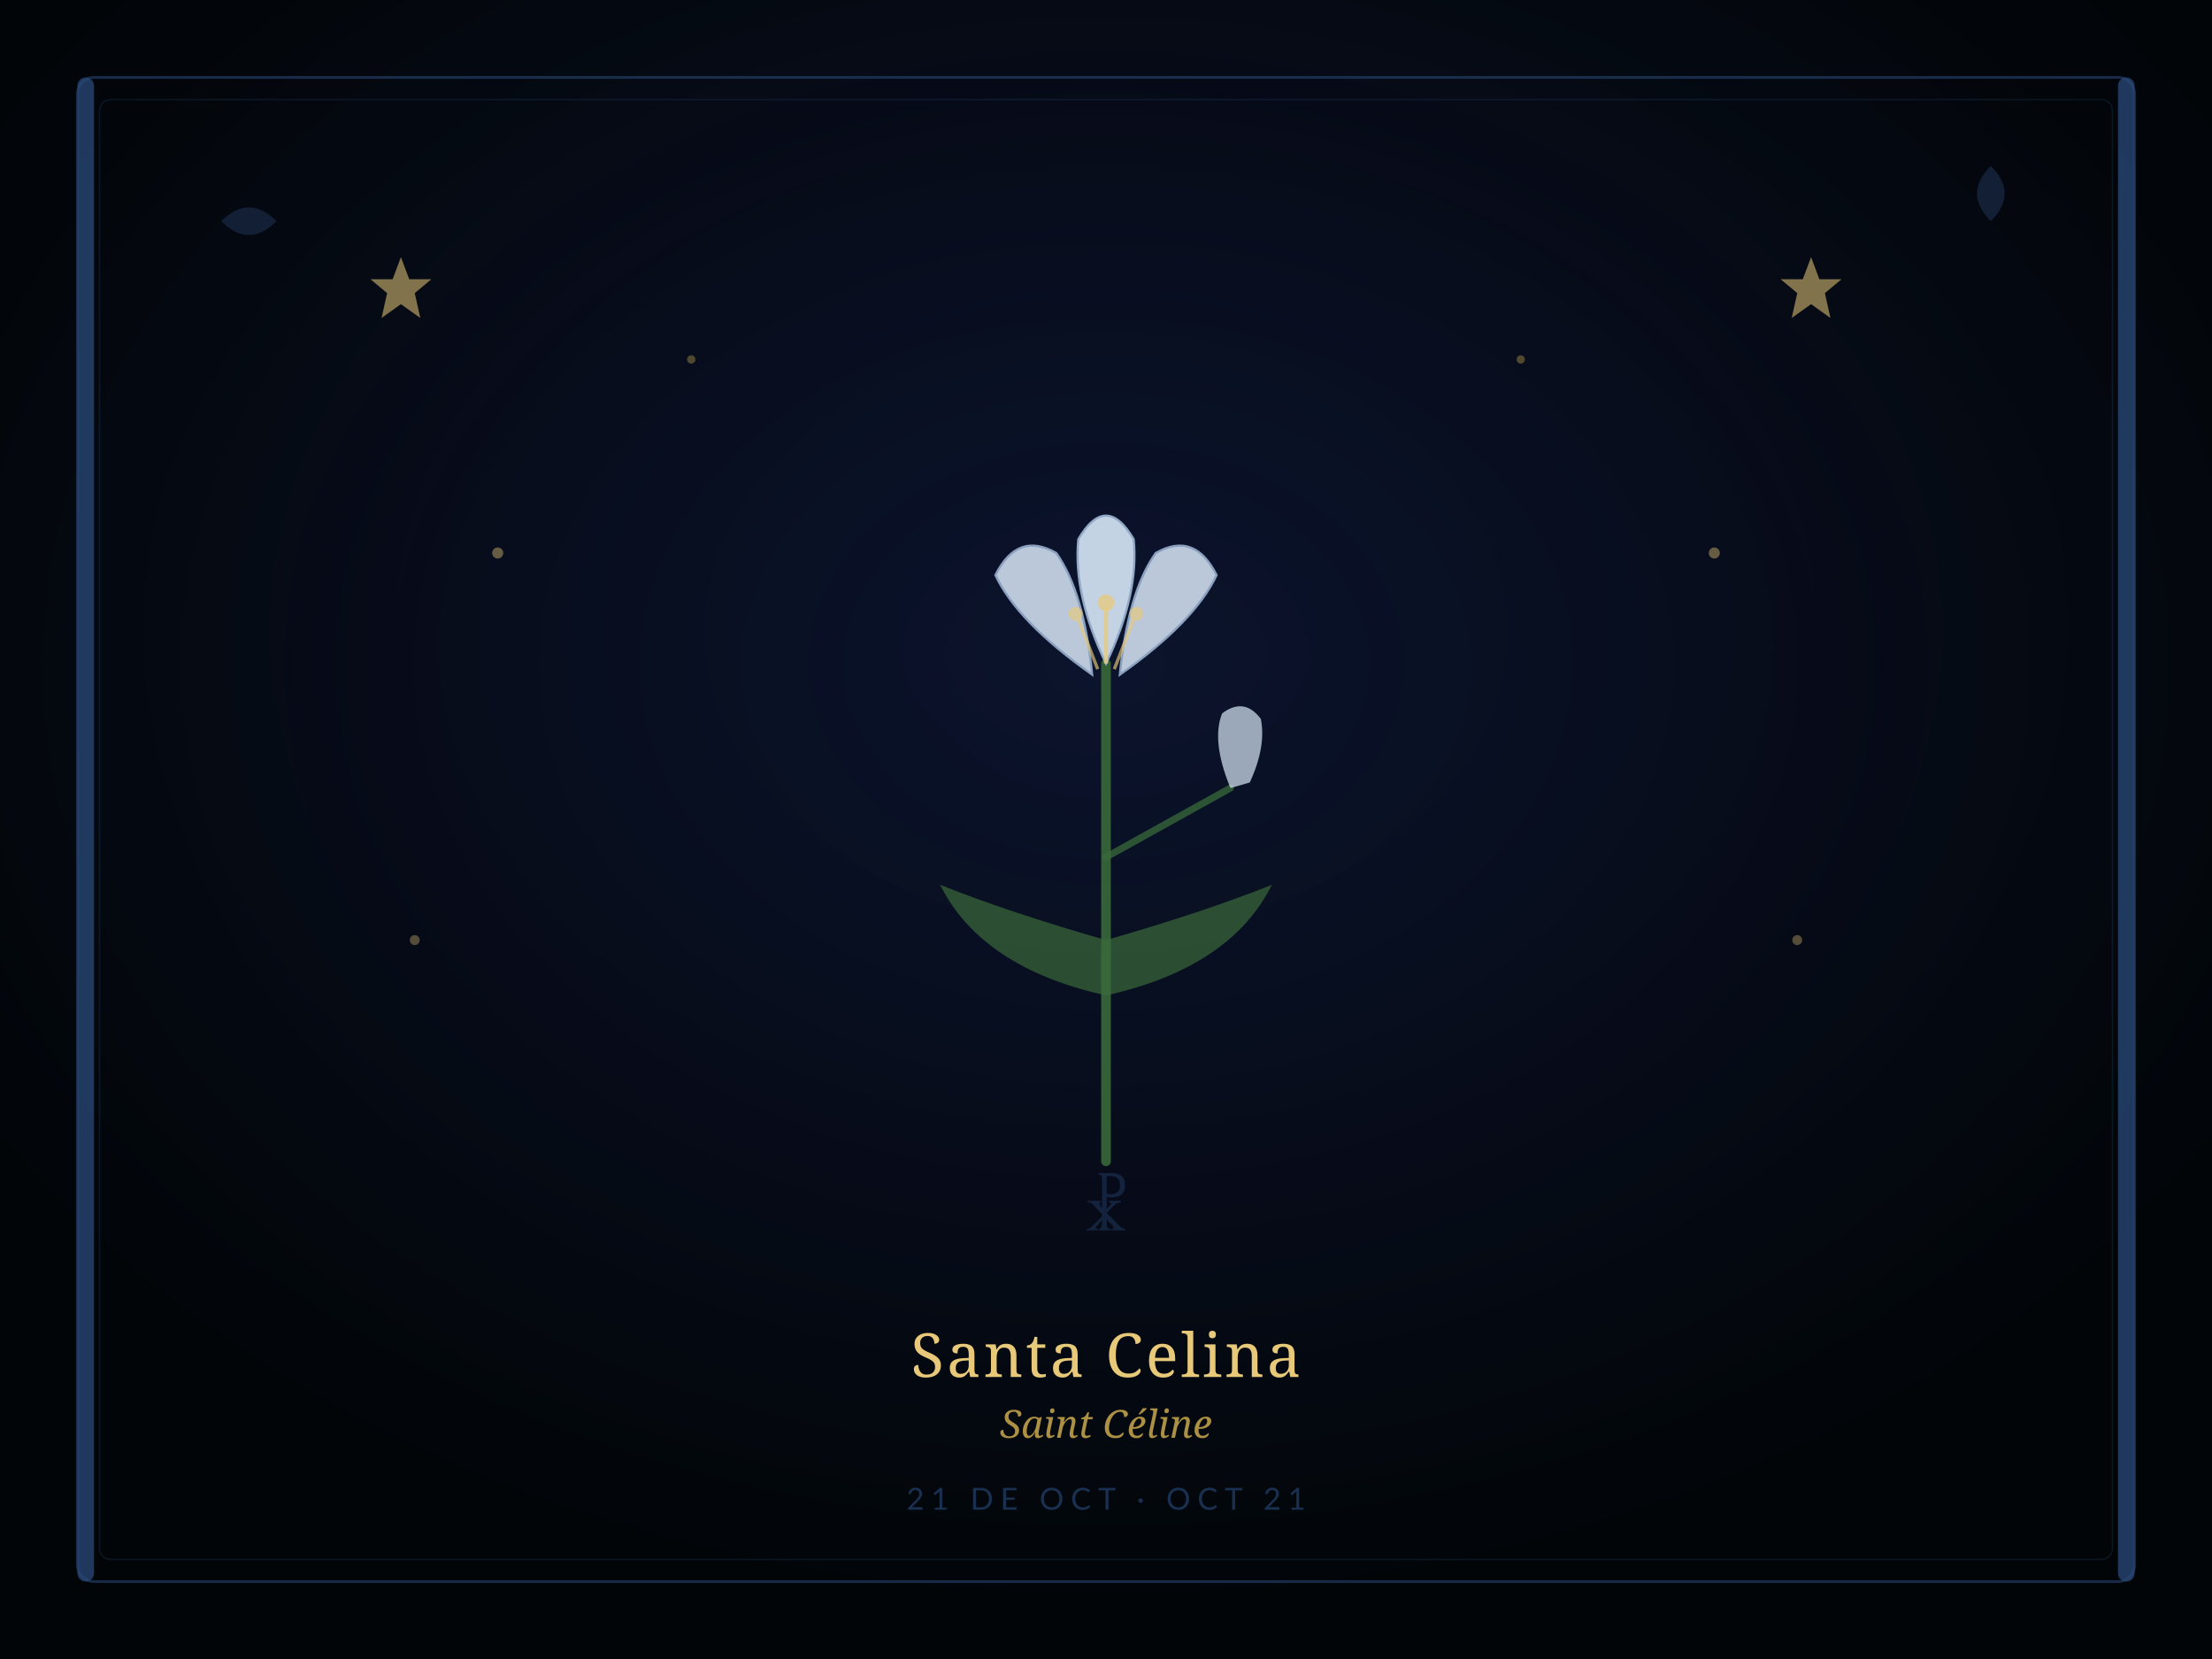
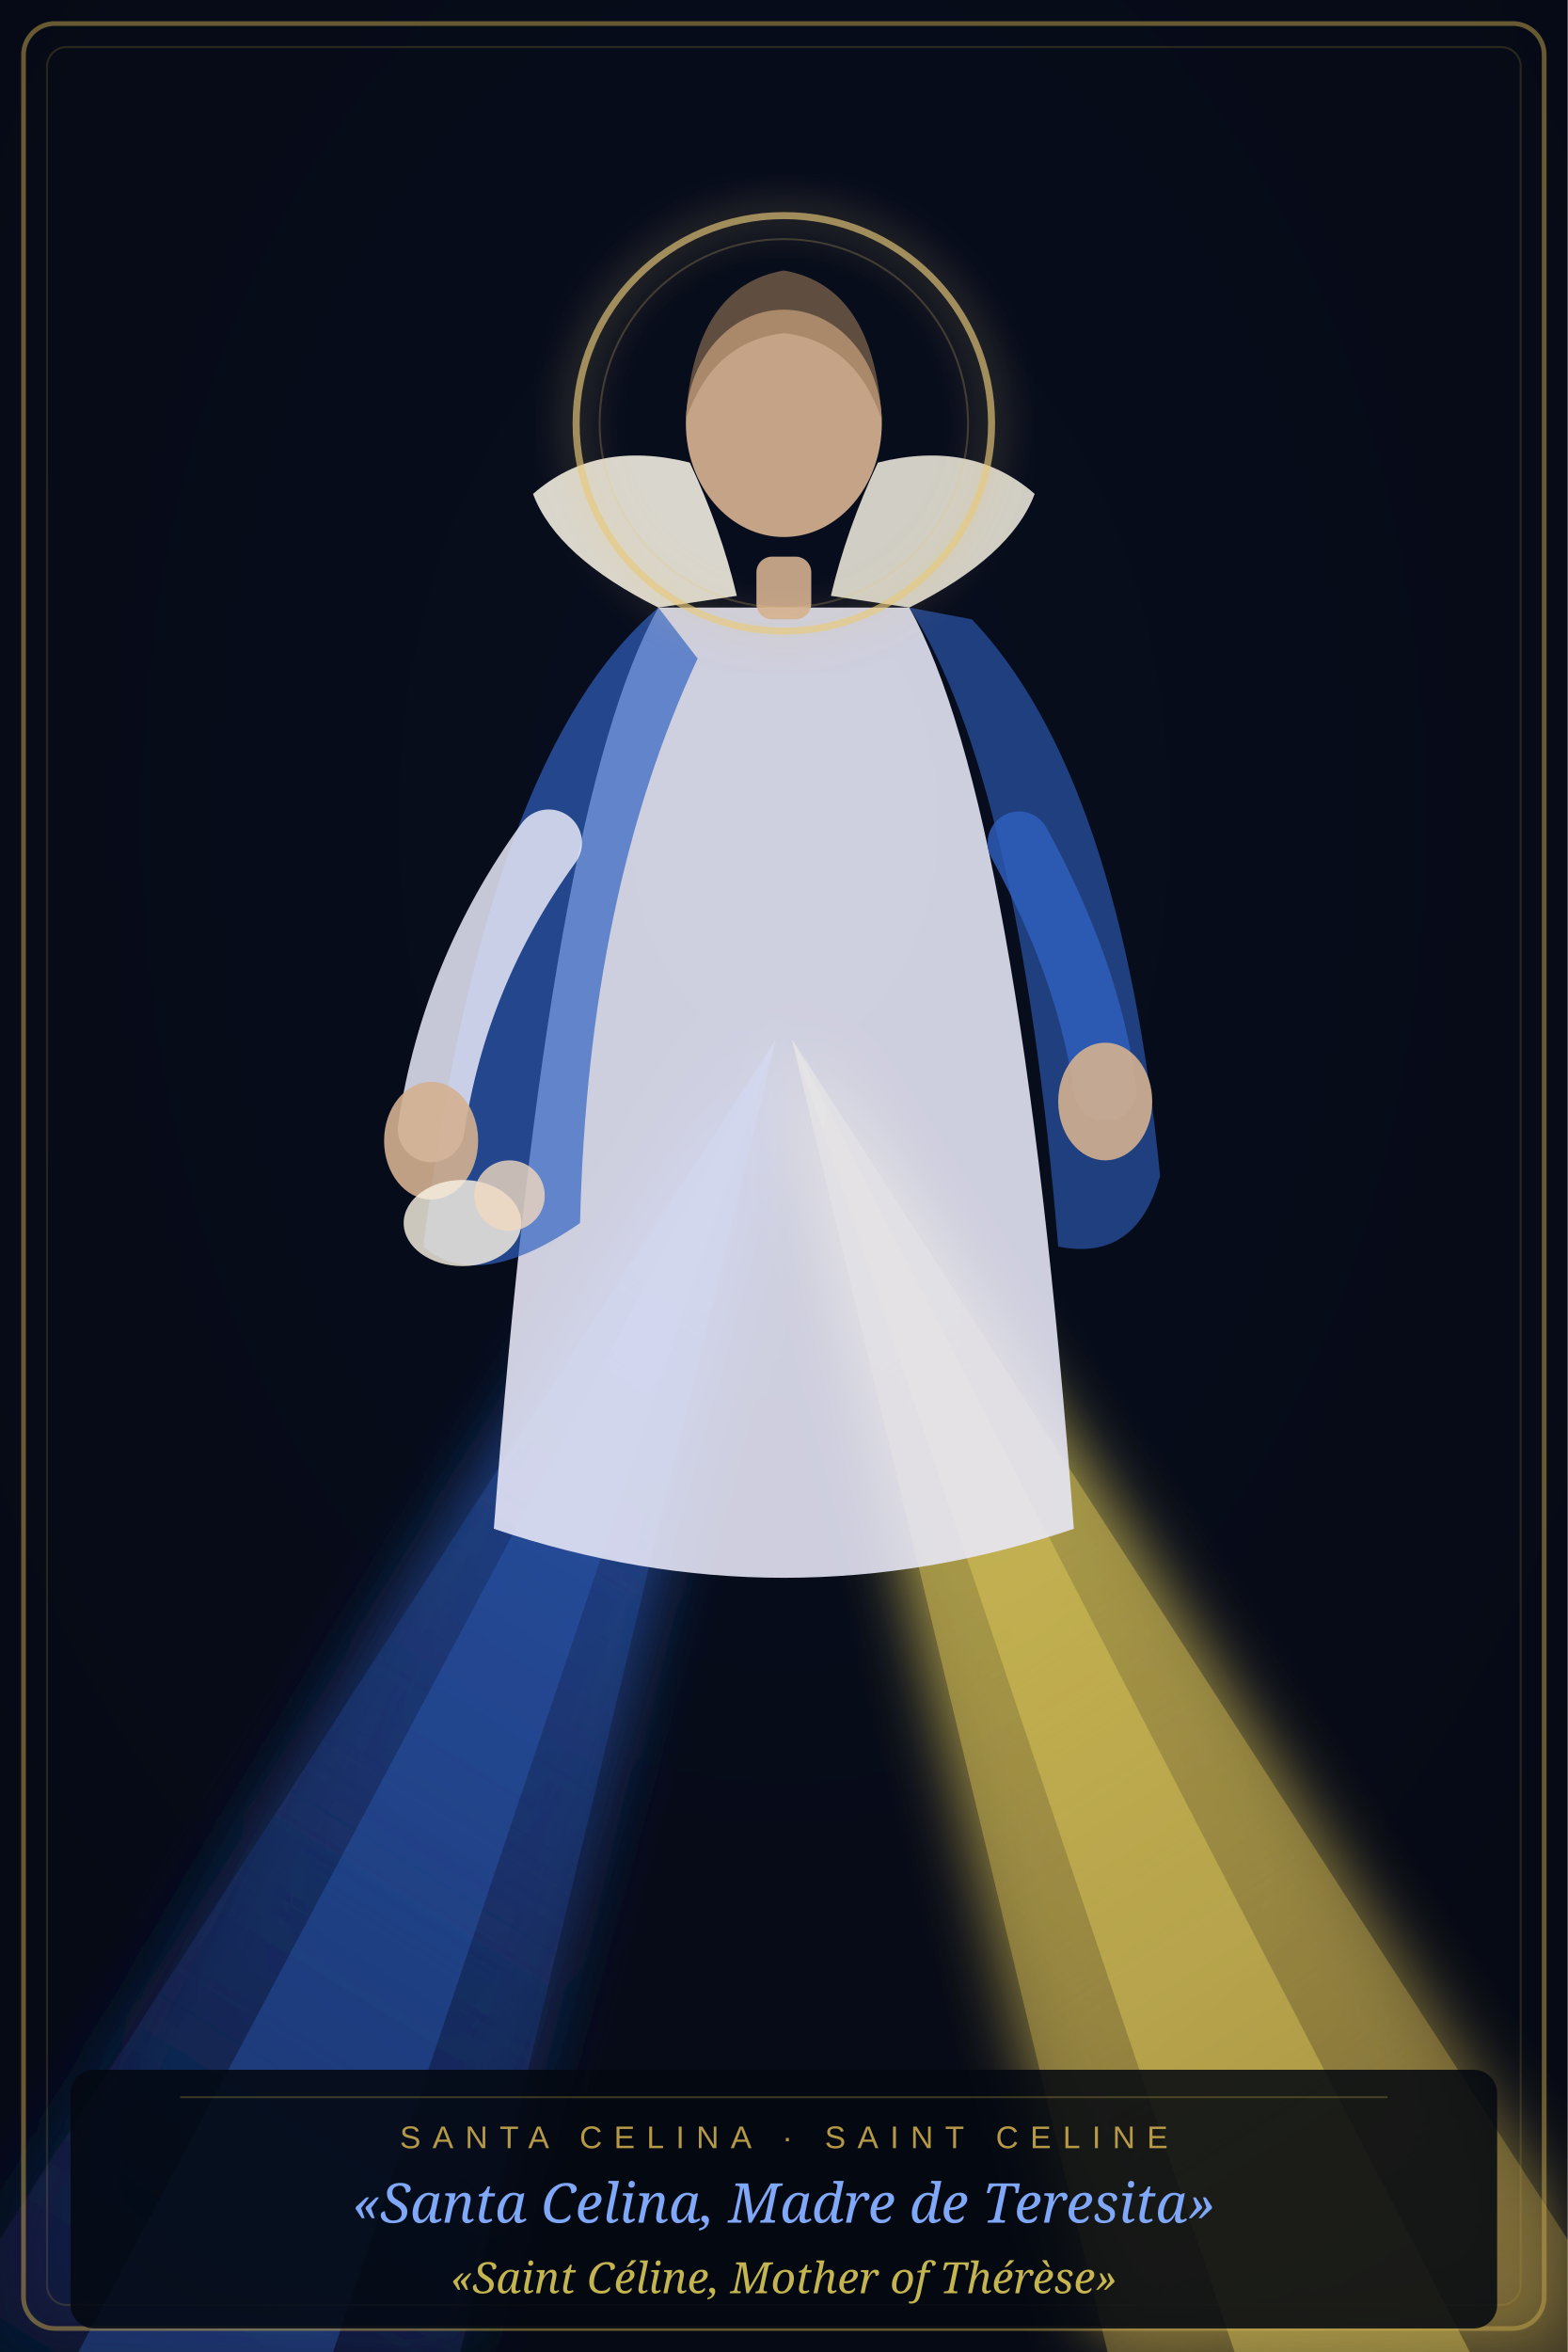
- <svg xmlns="http://www.w3.org/2000/svg" viewBox="0 0 800 600" width="800" height="600">
+ <svg xmlns="http://www.w3.org/2000/svg" viewBox="0 0 400 600">
  <defs>
-     <radialGradient id="celina-bg" cx="50%" cy="38%" r="60%">
-       <stop offset="0%" stop-color="#060a18" />
-       <stop offset="100%" stop-color="#020508" />
+     <radialGradient id="sce-bg" cx="50%" cy="35%" r="65%">
+       <stop offset="0%" stop-color="#080c1a" />
+       <stop offset="100%" stop-color="#040810" />
    </radialGradient>
-     <radialGradient id="celina-glow" cx="50%" cy="40%" r="55%">
-       <stop offset="0%" stop-color="rgba(30,55,120,0.22)" />
-       <stop offset="100%" stop-color="rgba(30,55,120,0)" />
-     </radialGradient>
+     <linearGradient id="sce-r1" x1="50%" y1="0%" x2="10%" y2="100%">
+       <stop offset="0%" stop-color="#3060c0" stop-opacity="1" />
+       <stop offset="100%" stop-color="#102050" stop-opacity="0.4" />
+     </linearGradient>
+     <linearGradient id="sce-r2" x1="50%" y1="0%" x2="90%" y2="100%">
+       <stop offset="0%" stop-color="#f5e060" stop-opacity="1" />
+       <stop offset="100%" stop-color="#c9a84c" stop-opacity="0.4" />
+     </linearGradient>
+     <filter id="sce-gl">
+       <feGaussianBlur stdDeviation="9" result="b" />
+       <feMerge>
+         <feMergeNode in="b" />
+         <feMergeNode in="b" />
+         <feMergeNode in="SourceGraphic" />
+       </feMerge>
+     </filter>
+     <filter id="sce-g2">
+       <feGaussianBlur stdDeviation="5" result="b" />
+       <feMerge>
+         <feMergeNode in="b" />
+         <feMergeNode in="SourceGraphic" />
+       </feMerge>
+     </filter>
  </defs>
-   <rect width="800" height="600" fill="url(#celina-bg)" />
-   <rect width="800" height="600" fill="url(#celina-glow)" />
-   <rect x="28" y="28" width="744" height="544" rx="6" fill="none" stroke="#2a4a7a" stroke-width="1" stroke-opacity="0.55" />
-   <rect x="36" y="36" width="728" height="528" rx="4" fill="none" stroke="#2a4a7a" stroke-width="0.5" stroke-opacity="0.25" />
-   <rect x="28" y="28" width="6" height="544" rx="3" fill="#2a4a7a" opacity="0.75" />
-   <rect x="766" y="28" width="6" height="544" rx="3" fill="#2a4a7a" opacity="0.75" />
-   <line x1="400" y1="420" x2="400" y2="240" stroke="#3a6a3a" stroke-width="3.5" stroke-linecap="round" opacity="0.88" />
-   <path d="M 400 360 Q 355 350 340 320 Q 365 330 400 340 Z" fill="#3a6a3a" opacity="0.70" />
-   <path d="M 400 360 Q 445 350 460 320 Q 435 330 400 340 Z" fill="#3a6a3a" opacity="0.70" />
-   <path d="M 400 240 Q 388 215 390 195 Q 400 178 410 195 Q 412 215 400 240 Z" fill="#d8e8f8" stroke="#a0b8d8" stroke-width="0.8" opacity="0.90" />
-   <path d="M 395 244 Q 368 225 360 208 Q 368 192 382 200 Q 392 214 395 244 Z" fill="#d8e8f8" stroke="#a0b8d8" stroke-width="0.8" opacity="0.85" />
-   <path d="M 405 244 Q 432 225 440 208 Q 432 192 418 200 Q 408 214 405 244 Z" fill="#d8e8f8" stroke="#a0b8d8" stroke-width="0.8" opacity="0.85" />
-   <line x1="400" y1="240" x2="400" y2="220" stroke="#e8c97a" stroke-width="1.5" opacity="0.75" />
-   <circle cx="400" cy="218" r="3" fill="#e8c97a" opacity="0.75" />
-   <line x1="397" y1="242" x2="390" y2="224" stroke="#e8c97a" stroke-width="1.2" opacity="0.65" />
-   <circle cx="389" cy="222" r="2.5" fill="#e8c97a" opacity="0.65" />
-   <line x1="403" y1="242" x2="410" y2="224" stroke="#e8c97a" stroke-width="1.2" opacity="0.65" />
-   <circle cx="411" cy="222" r="2.5" fill="#e8c97a" opacity="0.65" />
-   <line x1="400" y1="310" x2="445" y2="285" stroke="#3a6a3a" stroke-width="2.5" stroke-linecap="round" opacity="0.75" />
-   <path d="M 445 285 Q 438 268 442 258 Q 450 252 456 260 Q 458 270 452 283 Z" fill="#d8e8f8" opacity="0.70" />
-   <g transform="translate(145,105)">
-     <polygon points="0,-12 3,-4 11,-4 5,1 7,10 0,5 -7,10 -5,1 -11,-4 -3,-4" fill="#e8c97a" opacity="0.55" />
-   </g>
-   <g transform="translate(655,105)">
-     <polygon points="0,-12 3,-4 11,-4 5,1 7,10 0,5 -7,10 -5,1 -11,-4 -3,-4" fill="#e8c97a" opacity="0.55" />
-   </g>
-   <circle cx="180" cy="200" r="2" fill="#e8c97a" opacity="0.42" />
-   <circle cx="620" cy="200" r="2" fill="#e8c97a" opacity="0.42" />
-   <circle cx="150" cy="340" r="1.8" fill="#e8c97a" opacity="0.35" />
-   <circle cx="650" cy="340" r="1.8" fill="#e8c97a" opacity="0.35" />
-   <circle cx="250" cy="130" r="1.5" fill="#c9a84c" opacity="0.38" />
-   <circle cx="550" cy="130" r="1.5" fill="#c9a84c" opacity="0.38" />
-   <text x="400" y="445" text-anchor="middle" font-family="Georgia, serif" font-size="28" fill="#2a4a7a" opacity="0.38">☧</text>
-   <path d="M 80 80 Q 90 70 100 80 Q 90 90 80 80 Z" fill="#2a4a7a" opacity="0.35" />
-   <path d="M 720 80 Q 730 70 720 60 Q 710 70 720 80 Z" fill="#2a4a7a" opacity="0.35" />
-   <text x="400" y="498" text-anchor="middle" font-family="Georgia, serif" font-size="22" fill="#e8c97a" letter-spacing="1">Santa Celina</text>
-   <text x="400" y="520" text-anchor="middle" font-family="Georgia, serif" font-size="14" fill="#c9a84c" font-style="italic" opacity="0.85">Saint Céline</text>
-   <text x="400" y="546" text-anchor="middle" font-family="Lato, sans-serif" font-size="11" fill="#1a3050" letter-spacing="2.5">21 DE OCT · OCT 21</text>
+   <rect width="400" height="600" fill="url(#sce-bg)" />
+   <rect width="400" height="600" fill="#102048" opacity="0.10" />
+   <polygon points="198,265 -25,610 115,610" fill="url(#sce-r1)" filter="url(#sce-gl)" opacity="0.72" />
+   <polygon points="198,265 20,600  85,600" fill="#3060c0" opacity="0.36" />
+   <polygon points="202,265 425,610 285,610" fill="url(#sce-r2)" filter="url(#sce-gl)" opacity="0.70" />
+   <polygon points="202,265 375,600 315,600" fill="#f5e060" opacity="0.34" />
+   <path d="M168,155 Q140,205 126,390 Q200,415 274,390 Q260,205 232,155 Z" fill="#e8e8f8" opacity="0.88" />
+   <path d="M168,155 Q124,192 108,318 Q122,330 148,312 Q150,228 178,168 Z" fill="#3060c0" opacity="0.68" />
+   <path d="M232,155 Q260,198 270,318 Q290,322 296,300 Q286,198 248,158 Z" fill="#3060c0" opacity="0.60" />
+   <path d="M140,215 Q116,248 110,288" stroke="#e8e8f8" stroke-width="17" fill="none" stroke-linecap="round" opacity="0.85" />
+   <path d="M260,215 Q278,248 282,278" stroke="#3060c0" stroke-width="16" fill="none" stroke-linecap="round" opacity="0.80" />
+   <ellipse cx="110" cy="291" rx="12" ry="15" fill="#d4b090" opacity="0.9" />
+   <ellipse cx="282" cy="281" rx="12" ry="15" fill="#d4b090" opacity="0.9" />
+   <ellipse cx="118" cy="312" rx="15" ry="11" fill="#f8f0e0" opacity="0.82" />
+   <circle cx="130" cy="305" r="9" fill="#f0d8c0" opacity="0.80" />
+   <path d="M168,155 Q142,142 136,126 Q152,112 176,118 Q184,135 188,152 Z" fill="#f0ece0" opacity="0.90" />
+   <path d="M232,155 Q258,142 264,126 Q248,112 224,118 Q216,135 212,152 Z" fill="#f0ece0" opacity="0.86" />
+   <rect x="193" y="142" width="14" height="16" rx="4" fill="#d4b090" opacity="0.9" />
+   <ellipse cx="200" cy="108" rx="25" ry="29" fill="#d4b090" opacity="0.92" />
+   <path d="M175,107 Q177,73 200,69 Q223,73 225,107 Q218,87 200,85 Q182,87 175,107 Z" fill="#9a7858" opacity="0.60" />
+   <circle cx="200" cy="108" r="53" fill="none" stroke="#e8c97a" stroke-width="1.8" stroke-opacity="0.65" filter="url(#sce-g2)" />
+   <circle cx="200" cy="108" r="47" fill="none" stroke="#e8c97a" stroke-width="0.5" stroke-opacity="0.22" />
+   <rect x="6" y="6" width="388" height="588" rx="8" fill="none" stroke="#c9a84c" stroke-width="1.2" stroke-opacity="0.5" />
+   <rect x="12" y="12" width="376" height="576" rx="5" fill="none" stroke="#c9a84c" stroke-width="0.5" stroke-opacity="0.18" />
+   <rect x="18" y="528" width="364" height="66" rx="6" fill="#040810" opacity="0.86" />
+   <line x1="46" y1="535" x2="354" y2="535" stroke="#c9a84c" stroke-width="0.5" stroke-opacity="0.28" />
+   <text x="200" y="548" text-anchor="middle" font-family="Arial,sans-serif" font-size="8" fill="#c9a84c" letter-spacing="3" opacity="0.9">SANTA CELINA  ·  SAINT CELINE</text>
+   <text x="200" y="567" text-anchor="middle" font-family="Georgia,serif" font-size="14" fill="#80a8f8" font-style="italic">«Santa Celina, Madre de Teresita»</text>
+   <text x="200" y="585" text-anchor="middle" font-family="Georgia,serif" font-size="11" fill="#f5e060" font-style="italic" opacity="0.8">«Saint Céline, Mother of Thérèse»</text>
</svg>
